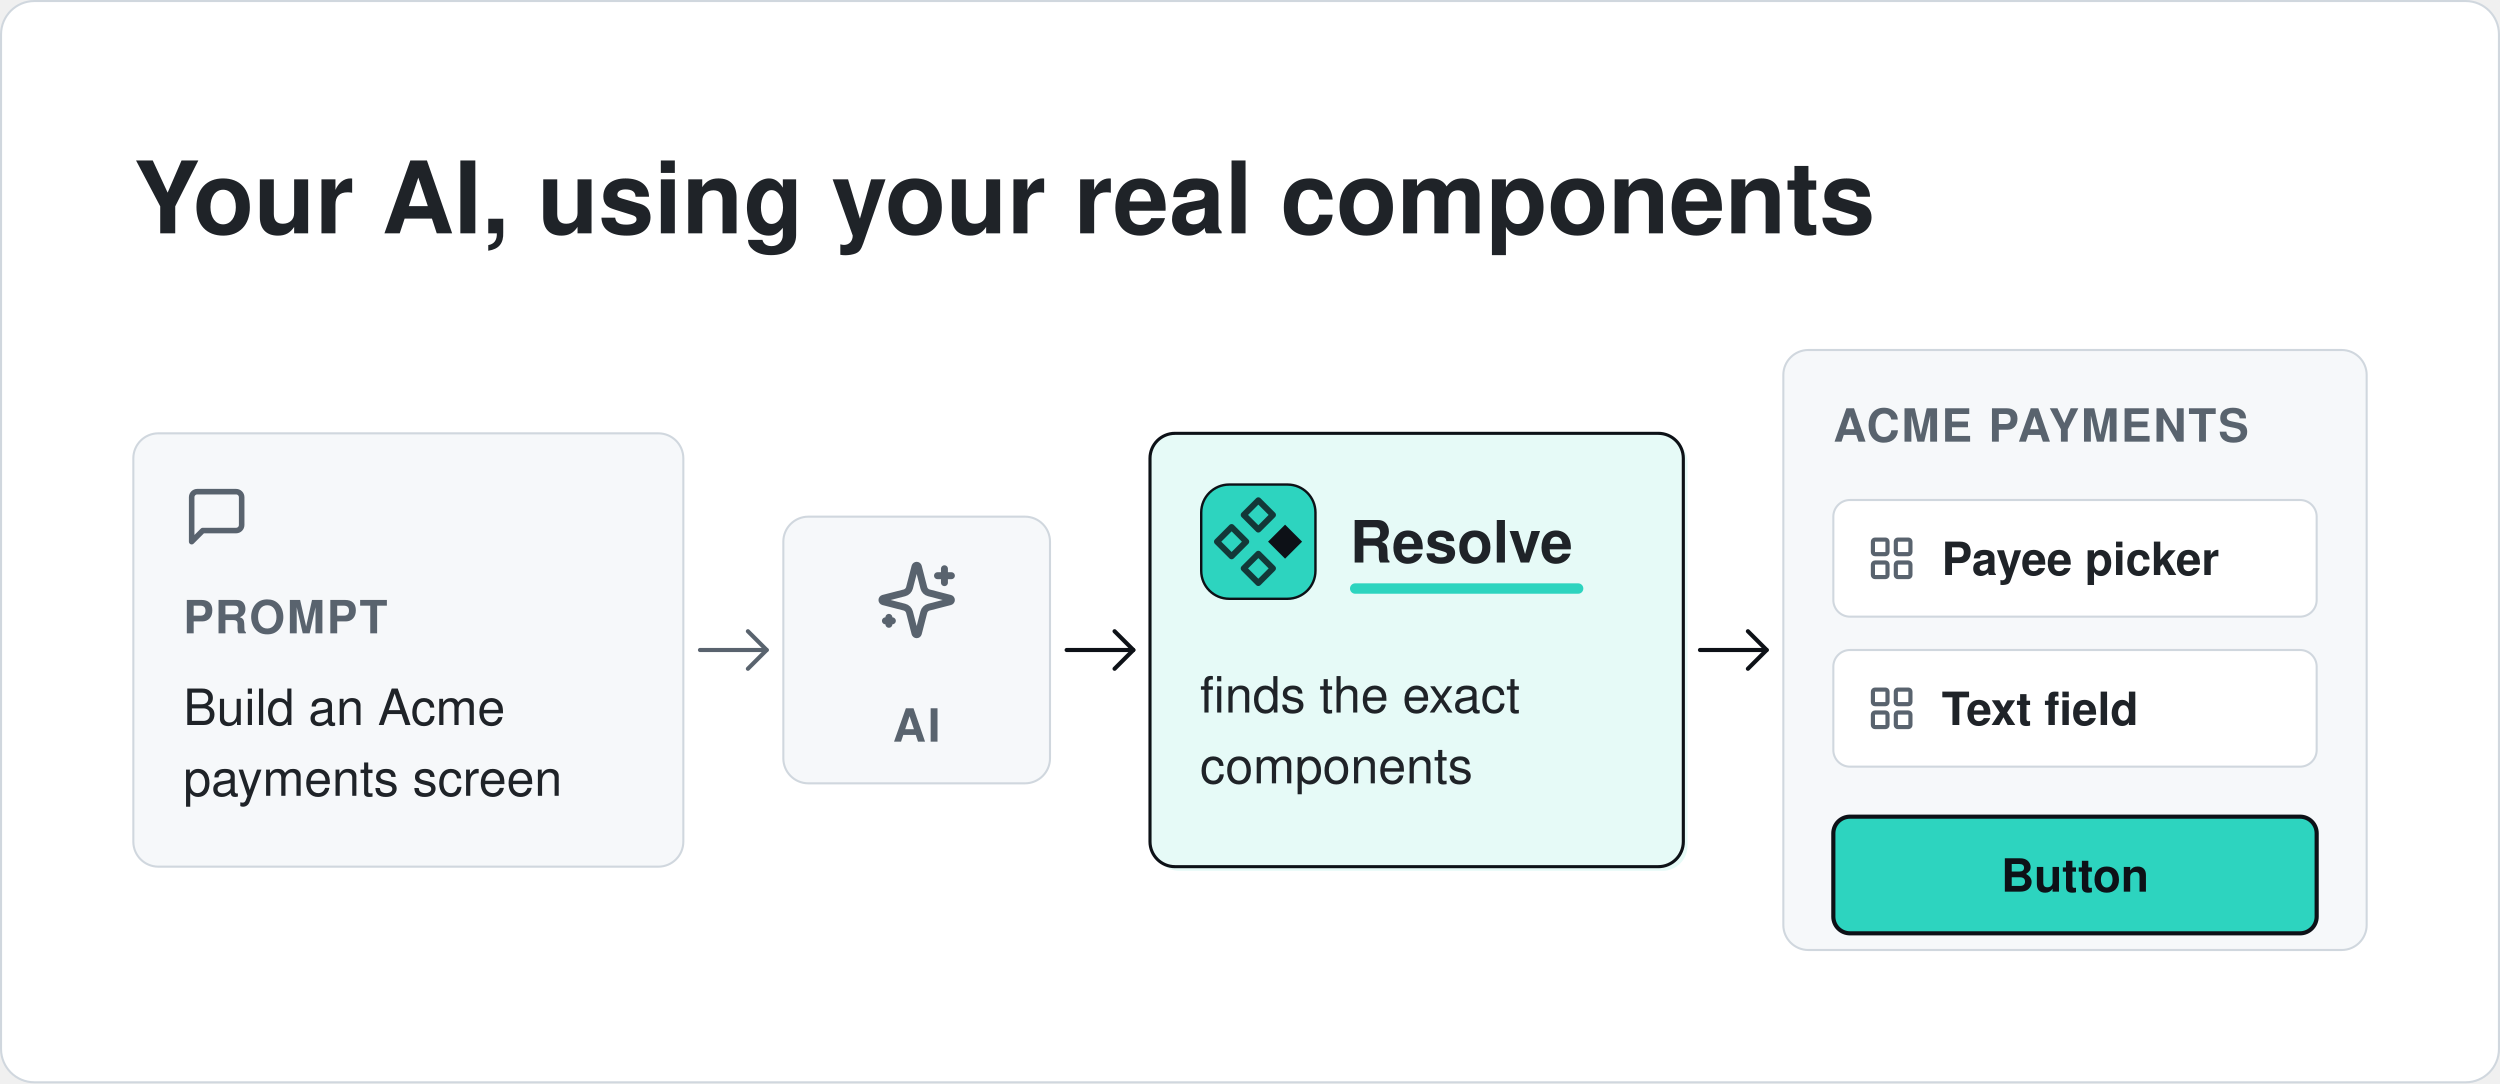
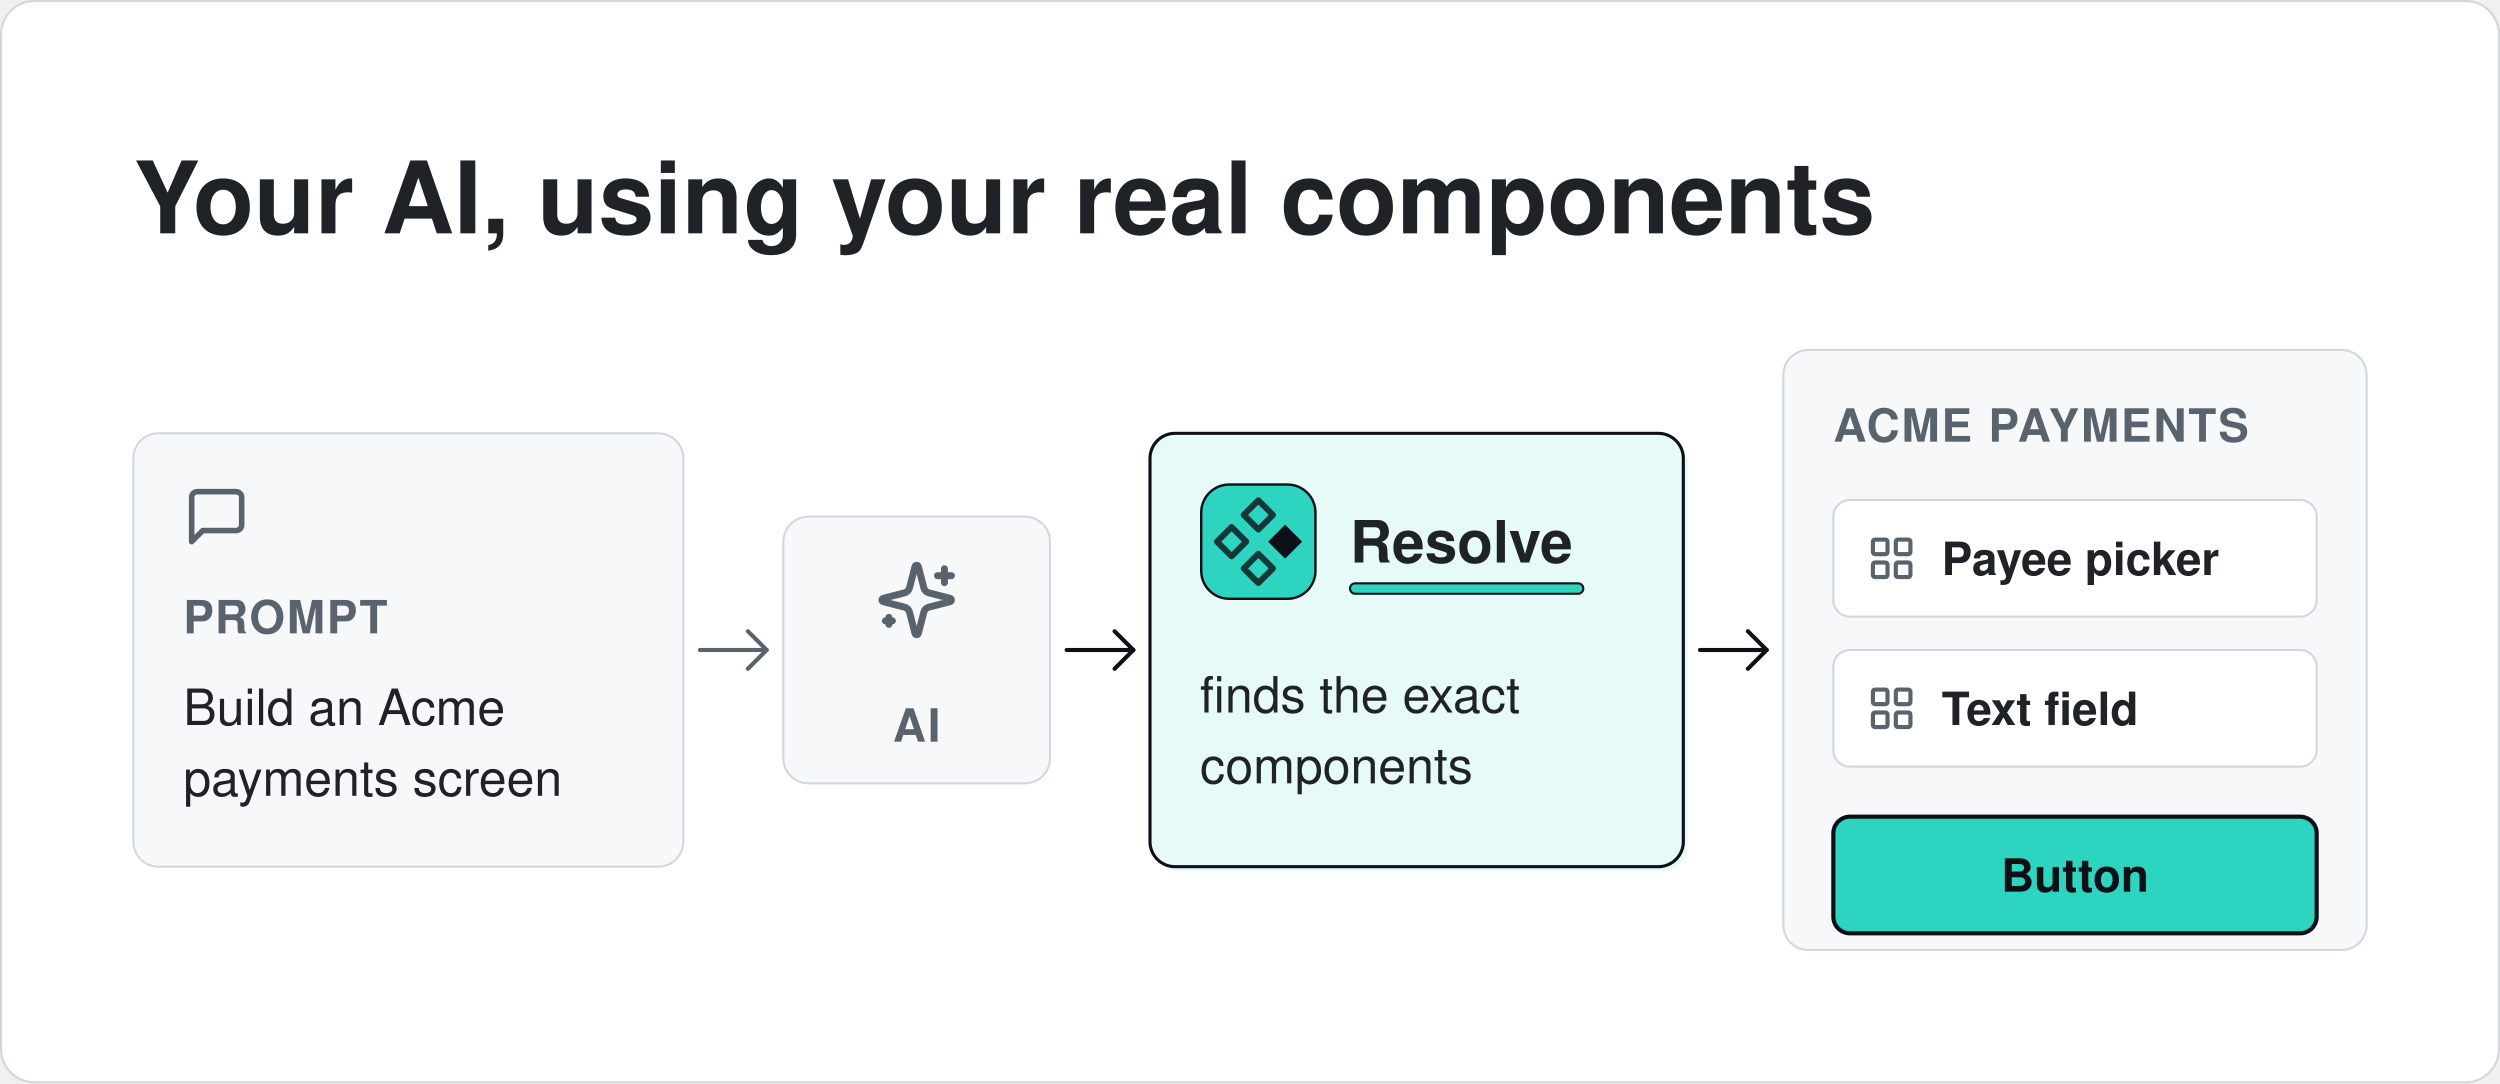
<svg xmlns="http://www.w3.org/2000/svg" width="1200" height="520" viewBox="0 0 1200 520" role="img" aria-labelledby="t d">
  <rect x="0.5" y="0.5" width="1199" height="519" rx="16" fill="#FFFFFF" stroke="#D0D7DE" stroke-width="1" />
  <text x="64" y="112" font-family="-apple-system,'Segoe UI',Helvetica,Arial,sans-serif" font-size="48" font-weight="600" fill="#1F2328" text-anchor="start">Your AI, using your real components</text>
  <rect x="64" y="208" width="264" height="208" rx="12" fill="#F6F8FA" stroke="#D0D7DE" stroke-width="1" />
  <g transform="translate(88 232) scale(1.333333)" fill="none" stroke="#59636E" stroke-width="2" stroke-linecap="round" stroke-linejoin="round">
    <path d="M21 15a2 2 0 0 1-2 2H7l-4 4V5a2 2 0 0 1 2-2h14a2 2 0 0 1 2 2z" />
  </g>
  <text x="88" y="304" font-family="-apple-system,'Segoe UI',Helvetica,Arial,sans-serif" font-size="22" font-weight="600" fill="#59636E" text-anchor="start" letter-spacing="0.04em">PROMPT</text>
  <text x="88" y="348" font-family="-apple-system,'Segoe UI',Helvetica,Arial,sans-serif" font-size="24" font-weight="400" fill="#1F2328" text-anchor="start">Build an Acme</text>
  <text x="88" y="382" font-family="-apple-system,'Segoe UI',Helvetica,Arial,sans-serif" font-size="24" font-weight="400" fill="#1F2328" text-anchor="start">payments screen</text>
  <g fill="none" stroke="#59636E" stroke-width="2" stroke-linecap="round" stroke-linejoin="round">
    <path d="M336 312.0 H368" />
    <path d="M359 303.0 L368 312.0 L359 321.0" />
  </g>
  <rect x="376" y="248.0" width="128" height="128" rx="12" fill="#F6F8FA" stroke="#D0D7DE" stroke-width="1" />
  <g transform="translate(420 268.0) scale(1.666667)" fill="none" stroke="#59636E" stroke-width="2" stroke-linecap="round" stroke-linejoin="round">
    <path d="M9.937 15.5A2 2 0 0 0 8.5 14.063l-6.135-1.582a.5.5 0 0 1 0-.962L8.5 9.936A2 2 0 0 0 9.937 8.5l1.582-6.135a.5.5 0 0 1 .963 0L14.063 8.5A2 2 0 0 0 15.5 9.937l6.135 1.581a.5.5 0 0 1 0 .964L15.5 14.063a2 2 0 0 0-1.437 1.437l-1.582 6.135a.5.5 0 0 1-.963 0z" />
    <path d="M20 3v4" />
    <path d="M22 5h-4" />
    <path d="M4 17v2" />
    <path d="M5 18H3" />
  </g>
  <text x="440.0" y="356.0" font-family="-apple-system,'Segoe UI',Helvetica,Arial,sans-serif" font-size="22" font-weight="600" fill="#59636E" text-anchor="middle" letter-spacing="0.04em">AI</text>
  <g fill="none" stroke="#0D1117" stroke-width="2" stroke-linecap="round" stroke-linejoin="round">
    <path d="M512 312.0 H544" />
    <path d="M535 303.0 L544 312.0 L535 321.0" />
  </g>
  <rect x="554" y="210" width="256" height="208" rx="12" fill="#E6FAF7" />
  <rect x="552" y="208" width="256" height="208" rx="12" fill="#E6FAF7" stroke="#0D1117" stroke-width="1.5" />
  <g transform="translate(576 232) scale(0.5833333)">
    <rect x="1" y="1" width="94" height="94" rx="23" fill="#2DD4BF" stroke="#0D1117" stroke-width="2" />
    <g fill="none" stroke="#0D1117" stroke-width="5" stroke-linejoin="round" opacity="0.8">
      <path d="M48 14 L60 26 L48 38 L36 26 Z" />
      <path d="M26 36 L38 48 L26 60 L14 48 Z" />
      <path d="M48 58 L60 70 L48 82 L36 70 Z" />
    </g>
    <path d="M70 34 L84 48 L70 62 L56 48 Z" fill="#0D1117" />
  </g>
  <text x="648" y="270" font-family="-apple-system,'Segoe UI',Helvetica,Arial,sans-serif" font-size="28" font-weight="600" fill="#1F2328" text-anchor="start">Resolve</text>
-   <rect x="648" y="280" width="112" height="5" rx="2.5" fill="#2DD4BF" />
+   <rect x="648" y="280" width="112" height="5" rx="2.5" fill="#2DD4BF" stroke="#0D1117" stroke-width="1" />
  <text x="576" y="342" font-family="-apple-system,'Segoe UI',Helvetica,Arial,sans-serif" font-size="24" font-weight="400" fill="#1F2328" text-anchor="start">finds the exact</text>
  <text x="576" y="376" font-family="-apple-system,'Segoe UI',Helvetica,Arial,sans-serif" font-size="24" font-weight="400" fill="#1F2328" text-anchor="start">components</text>
  <g fill="none" stroke="#0D1117" stroke-width="2" stroke-linecap="round" stroke-linejoin="round">
    <path d="M816 312.0 H848" />
    <path d="M839 303.0 L848 312.0 L839 321.0" />
  </g>
  <rect x="856" y="168" width="280" height="288" rx="12" fill="#F6F8FA" stroke="#D0D7DE" stroke-width="1" />
  <text x="880" y="212" font-family="-apple-system,'Segoe UI',Helvetica,Arial,sans-serif" font-size="22" font-weight="600" fill="#59636E" text-anchor="start" letter-spacing="0.04em">ACME PAYMENTS</text>
  <rect x="880" y="240" width="232" height="56" rx="8" fill="#FFFFFF" stroke="#D0D7DE" stroke-width="1" />
  <g transform="translate(896 256) scale(1.0)" fill="none" stroke="#59636E" stroke-width="2" stroke-linecap="round" stroke-linejoin="round">
    <rect width="7" height="7" x="3" y="3" rx="1" />
    <rect width="7" height="7" x="14" y="3" rx="1" />
    <rect width="7" height="7" x="14" y="14" rx="1" />
    <rect width="7" height="7" x="3" y="14" rx="1" />
  </g>
  <text x="932" y="276" font-family="-apple-system,'Segoe UI',Helvetica,Arial,sans-serif" font-size="22" font-weight="600" fill="#1F2328" text-anchor="start">Payee picker</text>
  <rect x="880" y="312" width="232" height="56" rx="8" fill="#FFFFFF" stroke="#D0D7DE" stroke-width="1" />
  <g transform="translate(896 328) scale(1.0)" fill="none" stroke="#59636E" stroke-width="2" stroke-linecap="round" stroke-linejoin="round">
    <rect width="7" height="7" x="3" y="3" rx="1" />
    <rect width="7" height="7" x="14" y="3" rx="1" />
    <rect width="7" height="7" x="14" y="14" rx="1" />
    <rect width="7" height="7" x="3" y="14" rx="1" />
  </g>
  <text x="932" y="348" font-family="-apple-system,'Segoe UI',Helvetica,Arial,sans-serif" font-size="22" font-weight="600" fill="#1F2328" text-anchor="start">Text field</text>
  <rect x="880" y="392" width="232" height="56" rx="8" fill="#2DD4BF" stroke="#0D1117" stroke-width="2" />
  <text x="996" y="428" font-family="-apple-system,'Segoe UI',Helvetica,Arial,sans-serif" font-size="22" font-weight="600" fill="#0D1117" text-anchor="middle">Button</text>
  <circle r="5" fill="#2DD4BF" stroke="#0D1117" stroke-width="1" opacity="0">
    <animateMotion dur="2.4s" repeatCount="indefinite" path="M816 312.0 H844" />
    <animate attributeName="opacity" dur="2.4s" repeatCount="indefinite" values="0;1;1;0" keyTimes="0;0.1;0.85;1" />
  </circle>
</svg>
